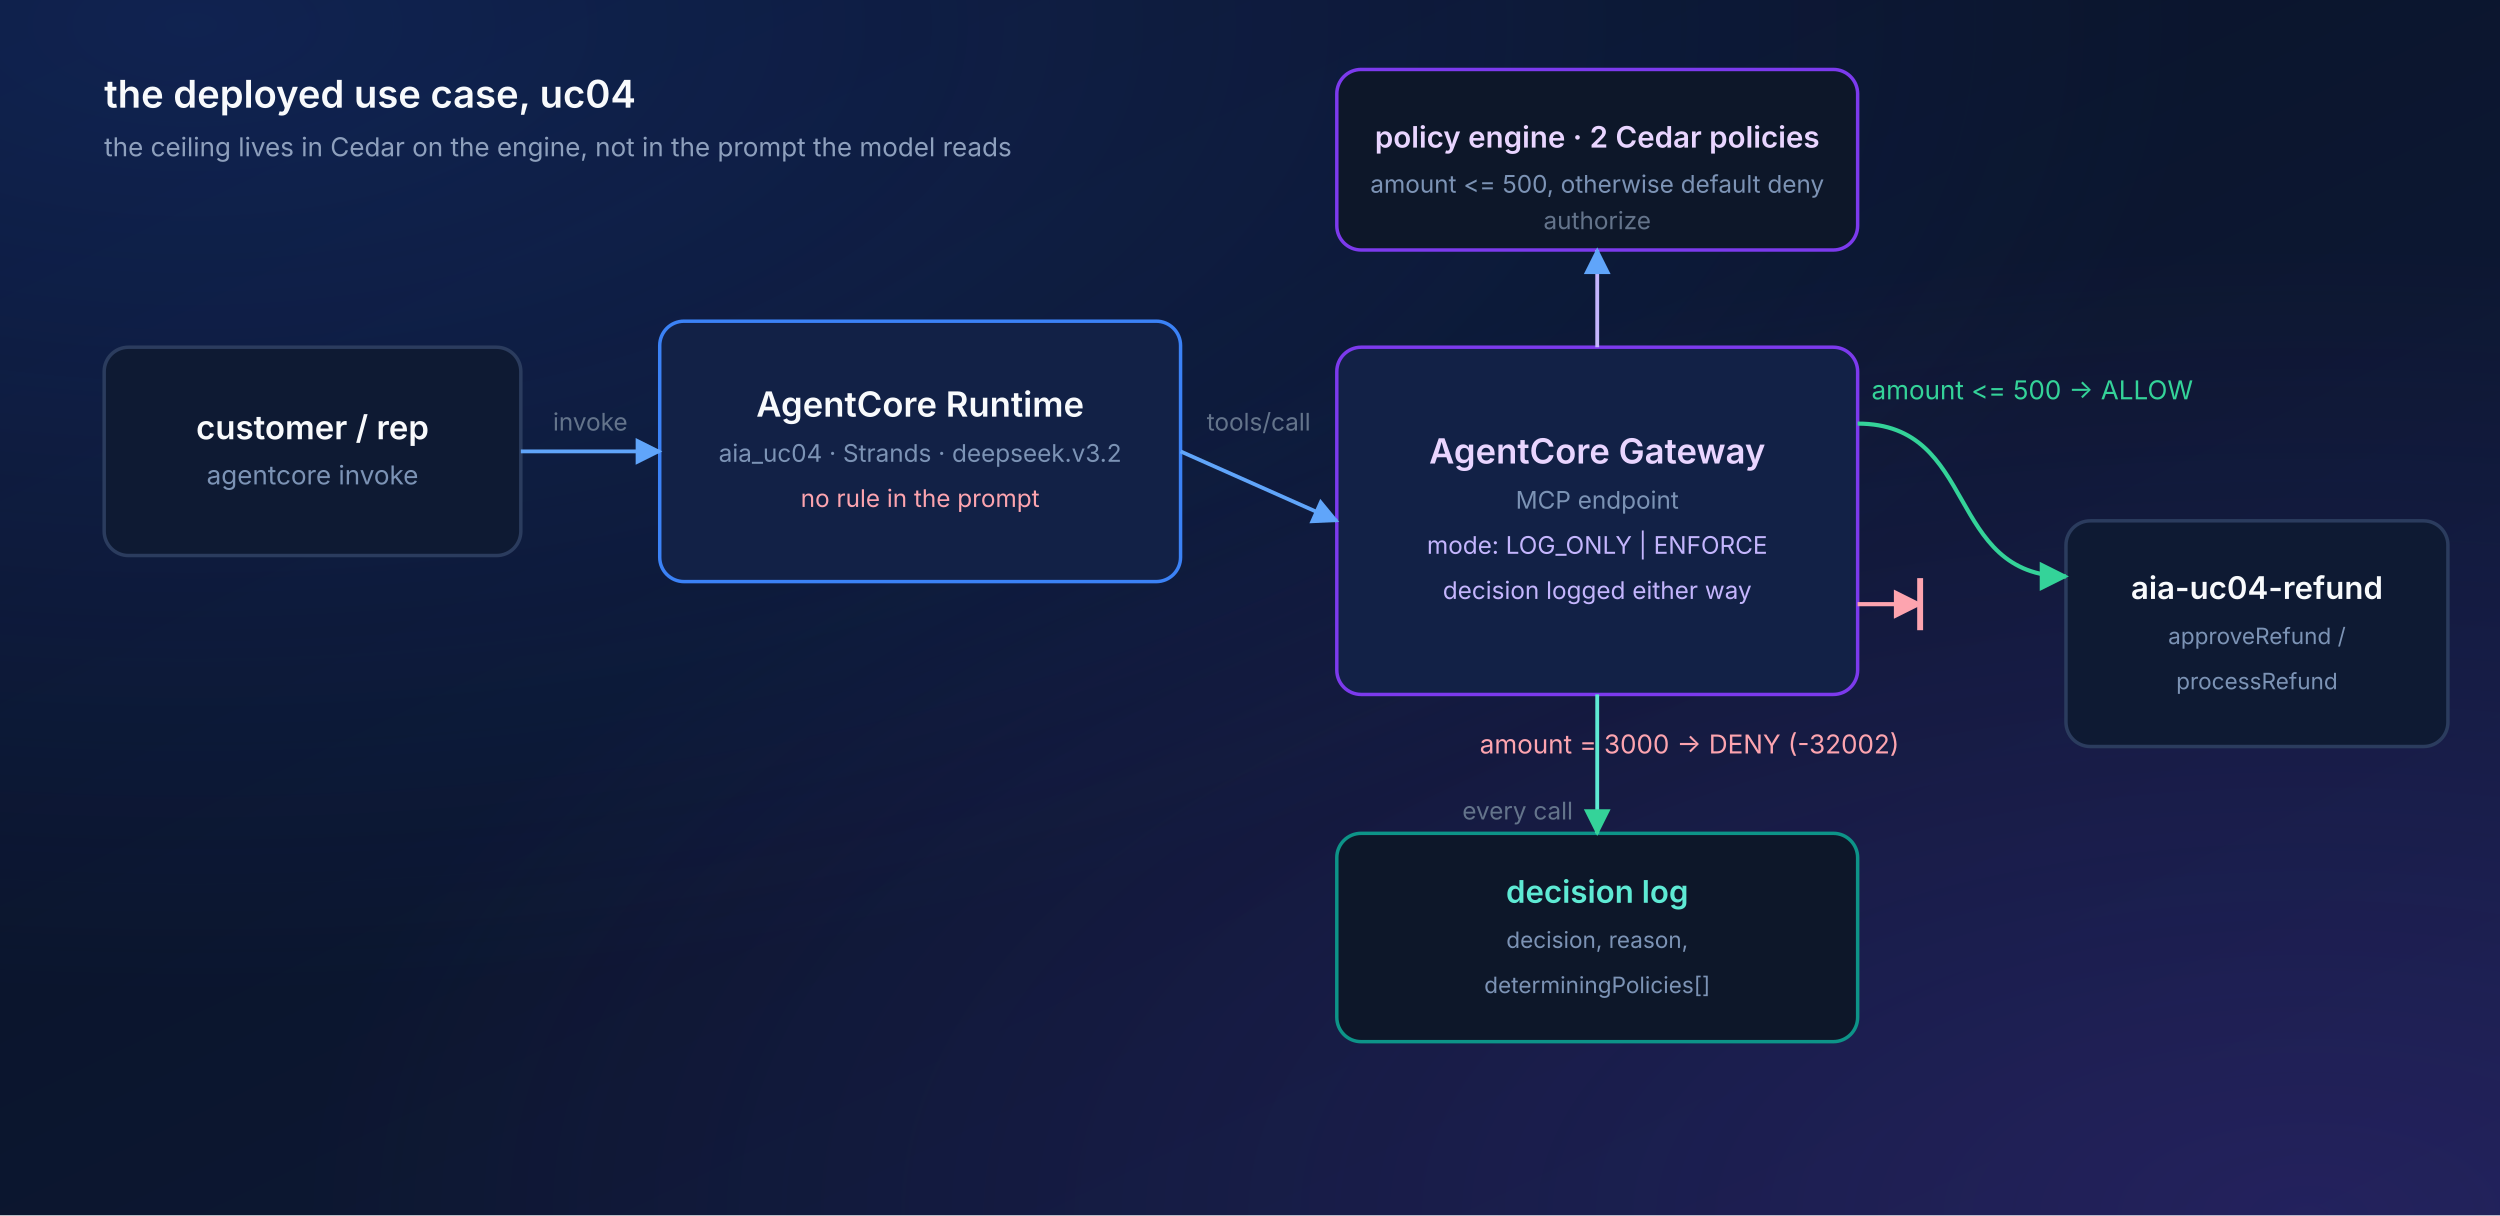
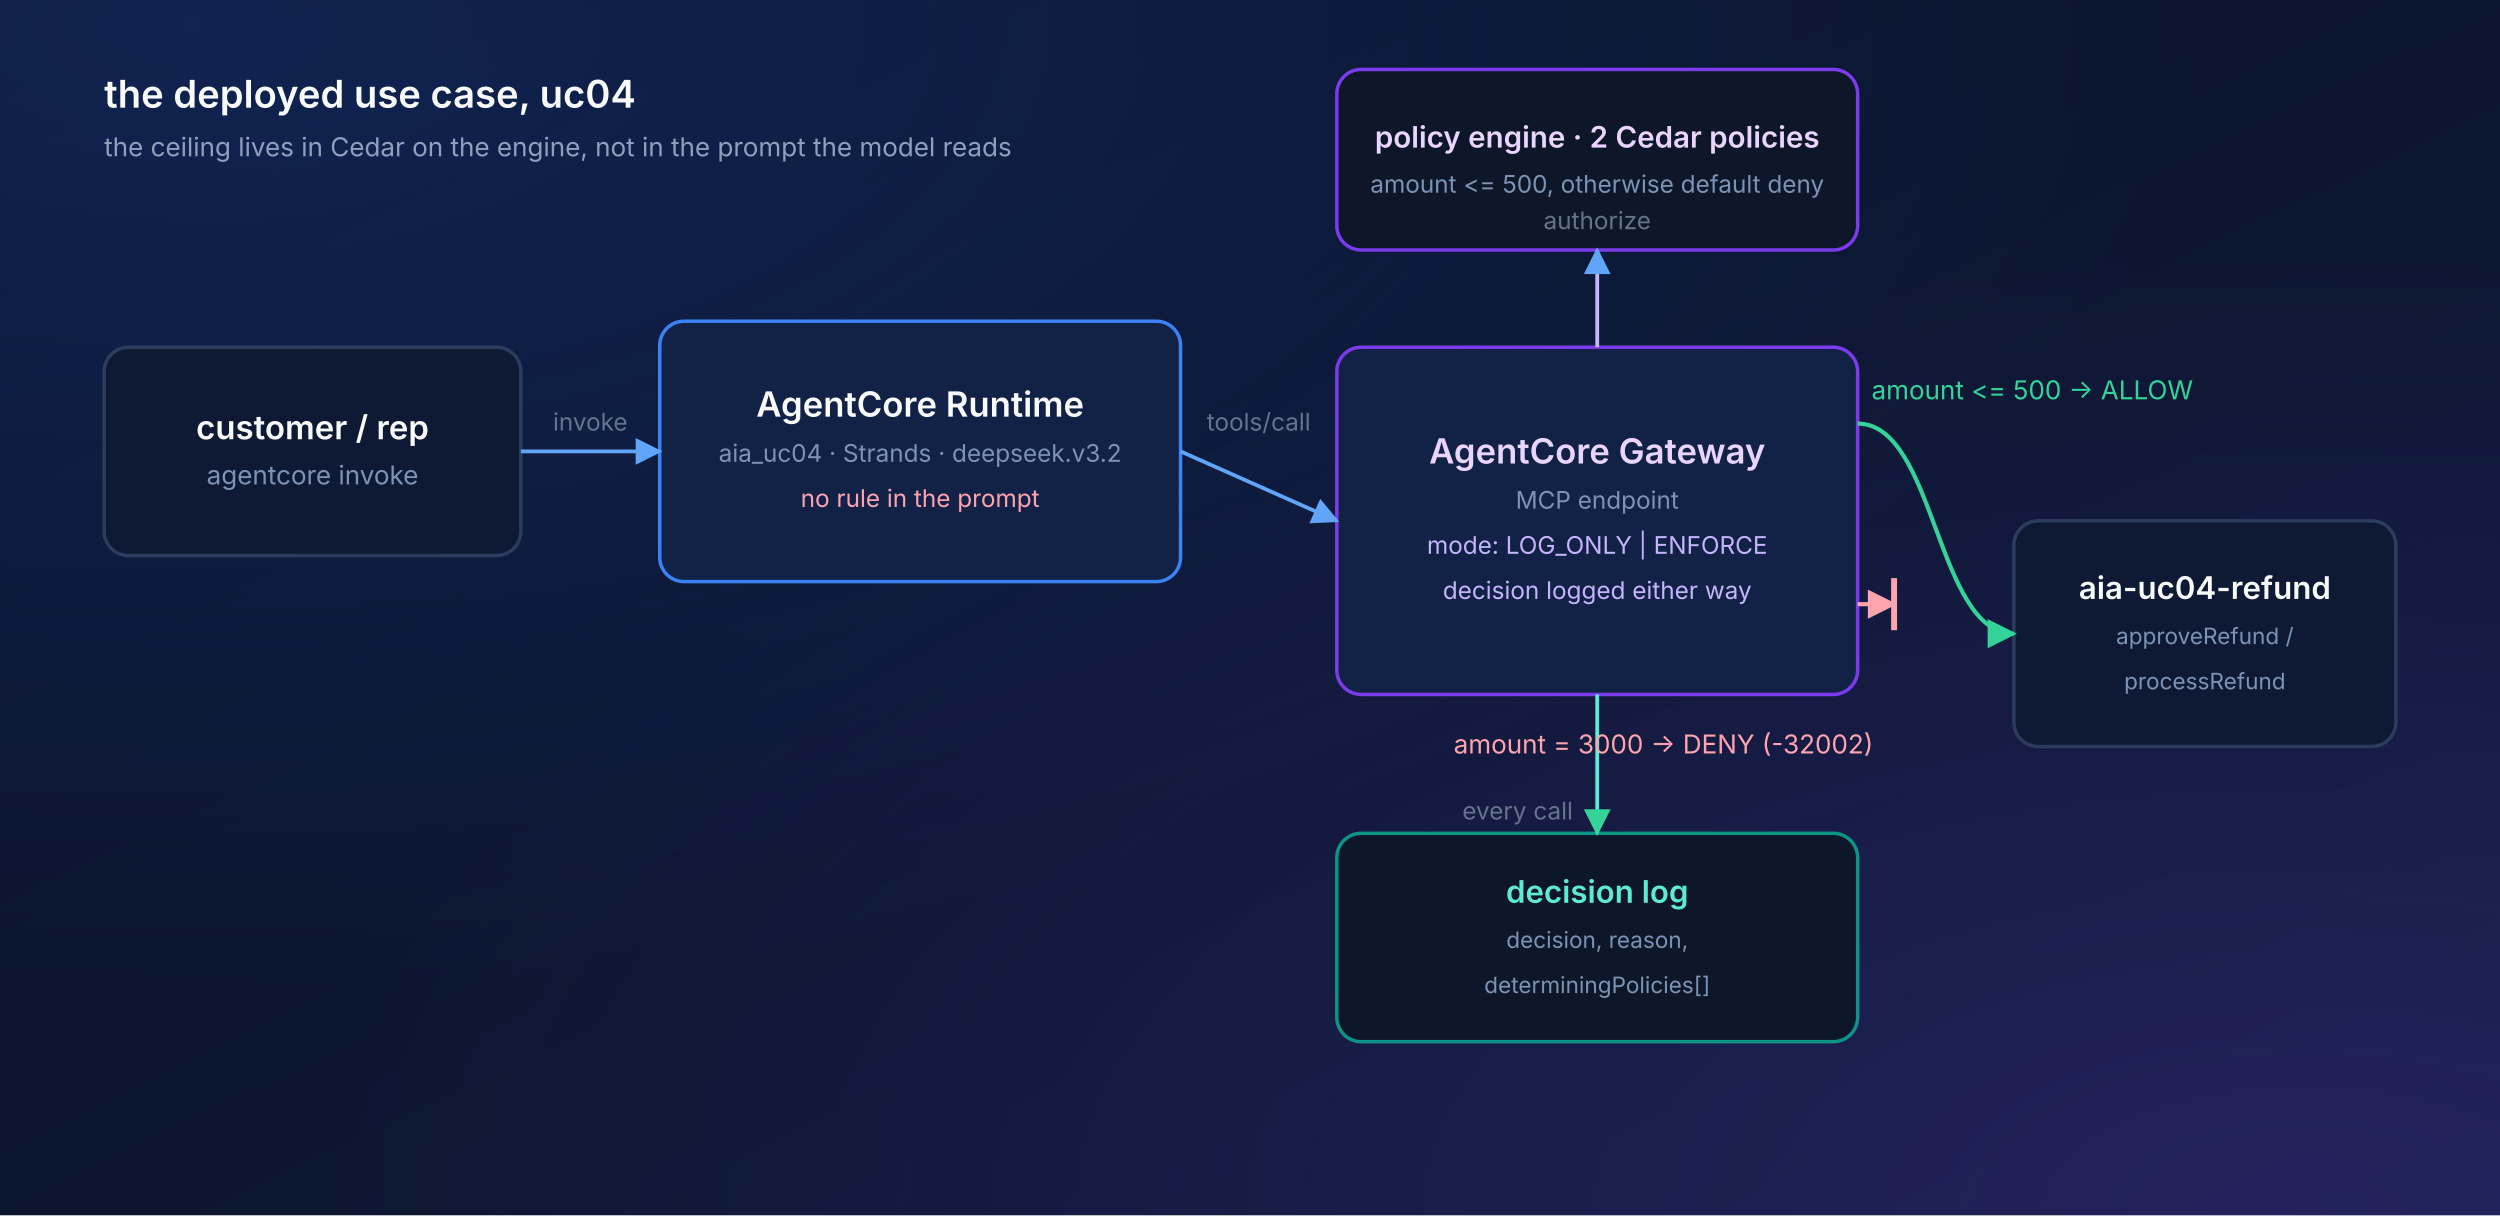
<svg xmlns="http://www.w3.org/2000/svg" viewBox="0 0 1440 700" width="1440" height="700" role="img">
  <defs>
    <linearGradient id="bg" x1="0" y1="0" x2="1" y2="1">
      <stop offset="0" stop-color="#0a1024" />
      <stop offset="1" stop-color="#0d1c3a" />
    </linearGradient>
    <radialGradient id="g1" cx="0.08" cy="0.02" r="0.8">
      <stop offset="0" stop-color="#2563eb" stop-opacity="0.22" />
      <stop offset="1" stop-color="#2563eb" stop-opacity="0" />
    </radialGradient>
    <radialGradient id="g2" cx="0.92" cy="1.0" r="0.8">
      <stop offset="0" stop-color="#7c3aed" stop-opacity="0.20" />
      <stop offset="1" stop-color="#7c3aed" stop-opacity="0" />
    </radialGradient>
    <marker id="ahg" viewBox="0 0 10 10" refX="9" refY="5" markerWidth="7" markerHeight="7" orient="auto">
      <path d="M 0 0 L 10 5 L 0 10 z" fill="#34d399" />
    </marker>
    <marker id="ahr" viewBox="0 0 10 10" refX="9" refY="5" markerWidth="7" markerHeight="7" orient="auto">
      <path d="M 0 0 L 10 5 L 0 10 z" fill="#fda4af" />
    </marker>
    <marker id="ahb" viewBox="0 0 10 10" refX="9" refY="5" markerWidth="7" markerHeight="7" orient="auto">
      <path d="M 0 0 L 10 5 L 0 10 z" fill="#60a5fa" />
    </marker>
  </defs>
  <rect width="1440" height="700" fill="url(#bg)" />
  <rect width="1440" height="700" fill="url(#g1)" />
  <rect width="1440" height="700" fill="url(#g2)" />
  <text x="60" y="62" font-family="Inter, Helvetica Neue, Arial, sans-serif" font-size="22" fill="#f8fafc" text-anchor="start" font-weight="600">the deployed use case, uc04</text>
  <text x="60" y="90" font-family="Inter, Helvetica Neue, Arial, sans-serif" font-size="15" fill="#8ea0bd" text-anchor="start" font-weight="400">the ceiling lives in Cedar on the engine, not in the prompt the model reads</text>
  <rect x="60" y="200" width="240" height="120" rx="14" fill="#0e1a33" stroke="#2b3c5e" stroke-width="2" />
  <text x="180" y="253" font-family="Inter, Helvetica Neue, Arial, sans-serif" font-size="19" fill="#f8fafc" font-weight="600" text-anchor="middle">customer / rep</text>
  <text x="180" y="279" font-family="Inter, Helvetica Neue, Arial, sans-serif" font-size="15" fill="#7c93b5" font-weight="400" text-anchor="middle">agentcore invoke</text>
  <rect x="380" y="185" width="300" height="150" rx="14" fill="#122146" stroke="#3b82f6" stroke-width="2" />
  <text x="530" y="240" font-family="Inter, Helvetica Neue, Arial, sans-serif" font-size="20" fill="#f8fafc" font-weight="600" text-anchor="middle">AgentCore Runtime</text>
  <text x="530" y="266" font-family="Inter, Helvetica Neue, Arial, sans-serif" font-size="14" fill="#7c93b5" font-weight="400" text-anchor="middle">aia_uc04 · Strands · deepseek.v3.2</text>
  <text x="530" y="292" font-family="Inter, Helvetica Neue, Arial, sans-serif" font-size="14" fill="#fda4af" font-weight="400" text-anchor="middle">no rule in the prompt</text>
  <rect x="770" y="40" width="300" height="104" rx="14" fill="#0d1729" stroke="#7c3aed" stroke-width="2" />
  <text x="920" y="85" font-family="Inter, Helvetica Neue, Arial, sans-serif" font-size="17" fill="#e9d5ff" font-weight="600" text-anchor="middle">policy engine · 2 Cedar policies</text>
  <text x="920" y="111" font-family="Inter, Helvetica Neue, Arial, sans-serif" font-size="14" fill="#7c93b5" font-weight="400" text-anchor="middle">amount &lt;= 500, otherwise default deny</text>
  <rect x="770" y="200" width="300" height="200" rx="14" fill="#122146" stroke="#7c3aed" stroke-width="2" />
  <text x="920" y="267" font-family="Inter, Helvetica Neue, Arial, sans-serif" font-size="20" fill="#e9d5ff" font-weight="600" text-anchor="middle">AgentCore Gateway</text>
  <text x="920" y="293" font-family="Inter, Helvetica Neue, Arial, sans-serif" font-size="14" fill="#7c93b5" font-weight="400" text-anchor="middle">MCP endpoint</text>
  <text x="920" y="319" font-family="Inter, Helvetica Neue, Arial, sans-serif" font-size="14" fill="#c4b5fd" font-weight="400" text-anchor="middle">mode: LOG_ONLY | ENFORCE</text>
  <text x="920" y="345" font-family="Inter, Helvetica Neue, Arial, sans-serif" font-size="14" fill="#c4b5fd" font-weight="400" text-anchor="middle">decision logged either way</text>
-   <rect x="1190" y="300" width="220" height="130" rx="14" fill="#0e1a33" stroke="#2b3c5e" stroke-width="2" />
-   <text x="1300" y="345" font-family="Inter, Helvetica Neue, Arial, sans-serif" font-size="18" fill="#f8fafc" font-weight="600" text-anchor="middle">aia-uc04-refund</text>
-   <text x="1300" y="371" font-family="Inter, Helvetica Neue, Arial, sans-serif" font-size="13" fill="#7c93b5" font-weight="400" text-anchor="middle">approveRefund /</text>
-   <text x="1300" y="397" font-family="Inter, Helvetica Neue, Arial, sans-serif" font-size="13" fill="#7c93b5" font-weight="400" text-anchor="middle">processRefund</text>
+   <rect x="1160" y="300" width="220" height="130" rx="14" fill="#0e1a33" stroke="#2b3c5e" stroke-width="2" />
+   <text x="1270" y="345" font-family="Inter, Helvetica Neue, Arial, sans-serif" font-size="18" fill="#f8fafc" font-weight="600" text-anchor="middle">aia-uc04-refund</text>
+   <text x="1270" y="371" font-family="Inter, Helvetica Neue, Arial, sans-serif" font-size="13" fill="#7c93b5" font-weight="400" text-anchor="middle">approveRefund /</text>
+   <text x="1270" y="397" font-family="Inter, Helvetica Neue, Arial, sans-serif" font-size="13" fill="#7c93b5" font-weight="400" text-anchor="middle">processRefund</text>
  <rect x="770" y="480" width="300" height="120" rx="14" fill="#0d1729" stroke="#0d9488" stroke-width="2" />
  <text x="920" y="520" font-family="Inter, Helvetica Neue, Arial, sans-serif" font-size="18" fill="#5eead4" font-weight="600" text-anchor="middle">decision log</text>
  <text x="920" y="546" font-family="Inter, Helvetica Neue, Arial, sans-serif" font-size="13" fill="#7c93b5" font-weight="400" text-anchor="middle">decision, reason,</text>
  <text x="920" y="572" font-family="Inter, Helvetica Neue, Arial, sans-serif" font-size="13" fill="#7c93b5" font-weight="400" text-anchor="middle">determiningPolicies[]</text>
  <line x1="300" y1="260" x2="380" y2="260" stroke="#60a5fa" stroke-width="2.2" marker-end="url(#ahb)" />
  <text x="340.0" y="248.0" font-family="Inter, Helvetica Neue, Arial, sans-serif" font-size="14" fill="#64748b" text-anchor="middle" font-weight="400">invoke</text>
  <line x1="680" y1="260" x2="770" y2="300" stroke="#60a5fa" stroke-width="2.2" marker-end="url(#ahb)" />
  <text x="725.0" y="248.0" font-family="Inter, Helvetica Neue, Arial, sans-serif" font-size="14" fill="#64748b" text-anchor="middle" font-weight="400">tools/call</text>
  <line x1="920" y1="200" x2="920" y2="144" stroke="#c4b5fd" stroke-width="2.2" marker-end="url(#ahb)" />
  <text x="920.0" y="132" font-family="Inter, Helvetica Neue, Arial, sans-serif" font-size="14" fill="#64748b" text-anchor="middle" font-weight="400">authorize</text>
  <line x1="920" y1="400" x2="920" y2="480" stroke="#5eead4" stroke-width="2.2" marker-end="url(#ahg)" />
  <text x="906.0" y="472" font-family="Inter, Helvetica Neue, Arial, sans-serif" font-size="14" fill="#64748b" text-anchor="end" font-weight="400">every call</text>
-   <path d="M 1070 244 C 1140 244, 1120 332, 1190 332" stroke="#34d399" stroke-width="2.4" fill="none" marker-end="url(#ahg)" />
+   <path d="M 1070 244 C 1115 244, 1115 365, 1160 365" stroke="#34d399" stroke-width="2.4" fill="none" marker-end="url(#ahg)" />
  <text x="1078" y="230.0" font-family="Inter, Helvetica Neue, Arial, sans-serif" font-size="15" fill="#34d399" text-anchor="start" font-weight="400">amount &lt;= 500 -&gt; ALLOW</text>
-   <line x1="1070" y1="348.0" x2="1106" y2="348.0" stroke="#fda4af" stroke-width="2.4" marker-end="url(#ahr)" />
-   <line x1="1106" y1="333.0" x2="1106" y2="363.0" stroke="#fda4af" stroke-width="3.4" />
-   <text x="1094.0" y="434" font-family="Inter, Helvetica Neue, Arial, sans-serif" font-size="15" fill="#fda4af" text-anchor="end" font-weight="400">amount = 3000 -&gt; DENY (-32002)</text>
+   <line x1="1070" y1="348.0" x2="1091" y2="348.0" stroke="#fda4af" stroke-width="2.4" marker-end="url(#ahr)" />
+   <line x1="1091" y1="333.0" x2="1091" y2="363.0" stroke="#fda4af" stroke-width="3.4" />
+   <text x="1079.0" y="434" font-family="Inter, Helvetica Neue, Arial, sans-serif" font-size="15" fill="#fda4af" text-anchor="end" font-weight="400">amount = 3000 -&gt; DENY (-32002)</text>
</svg>
